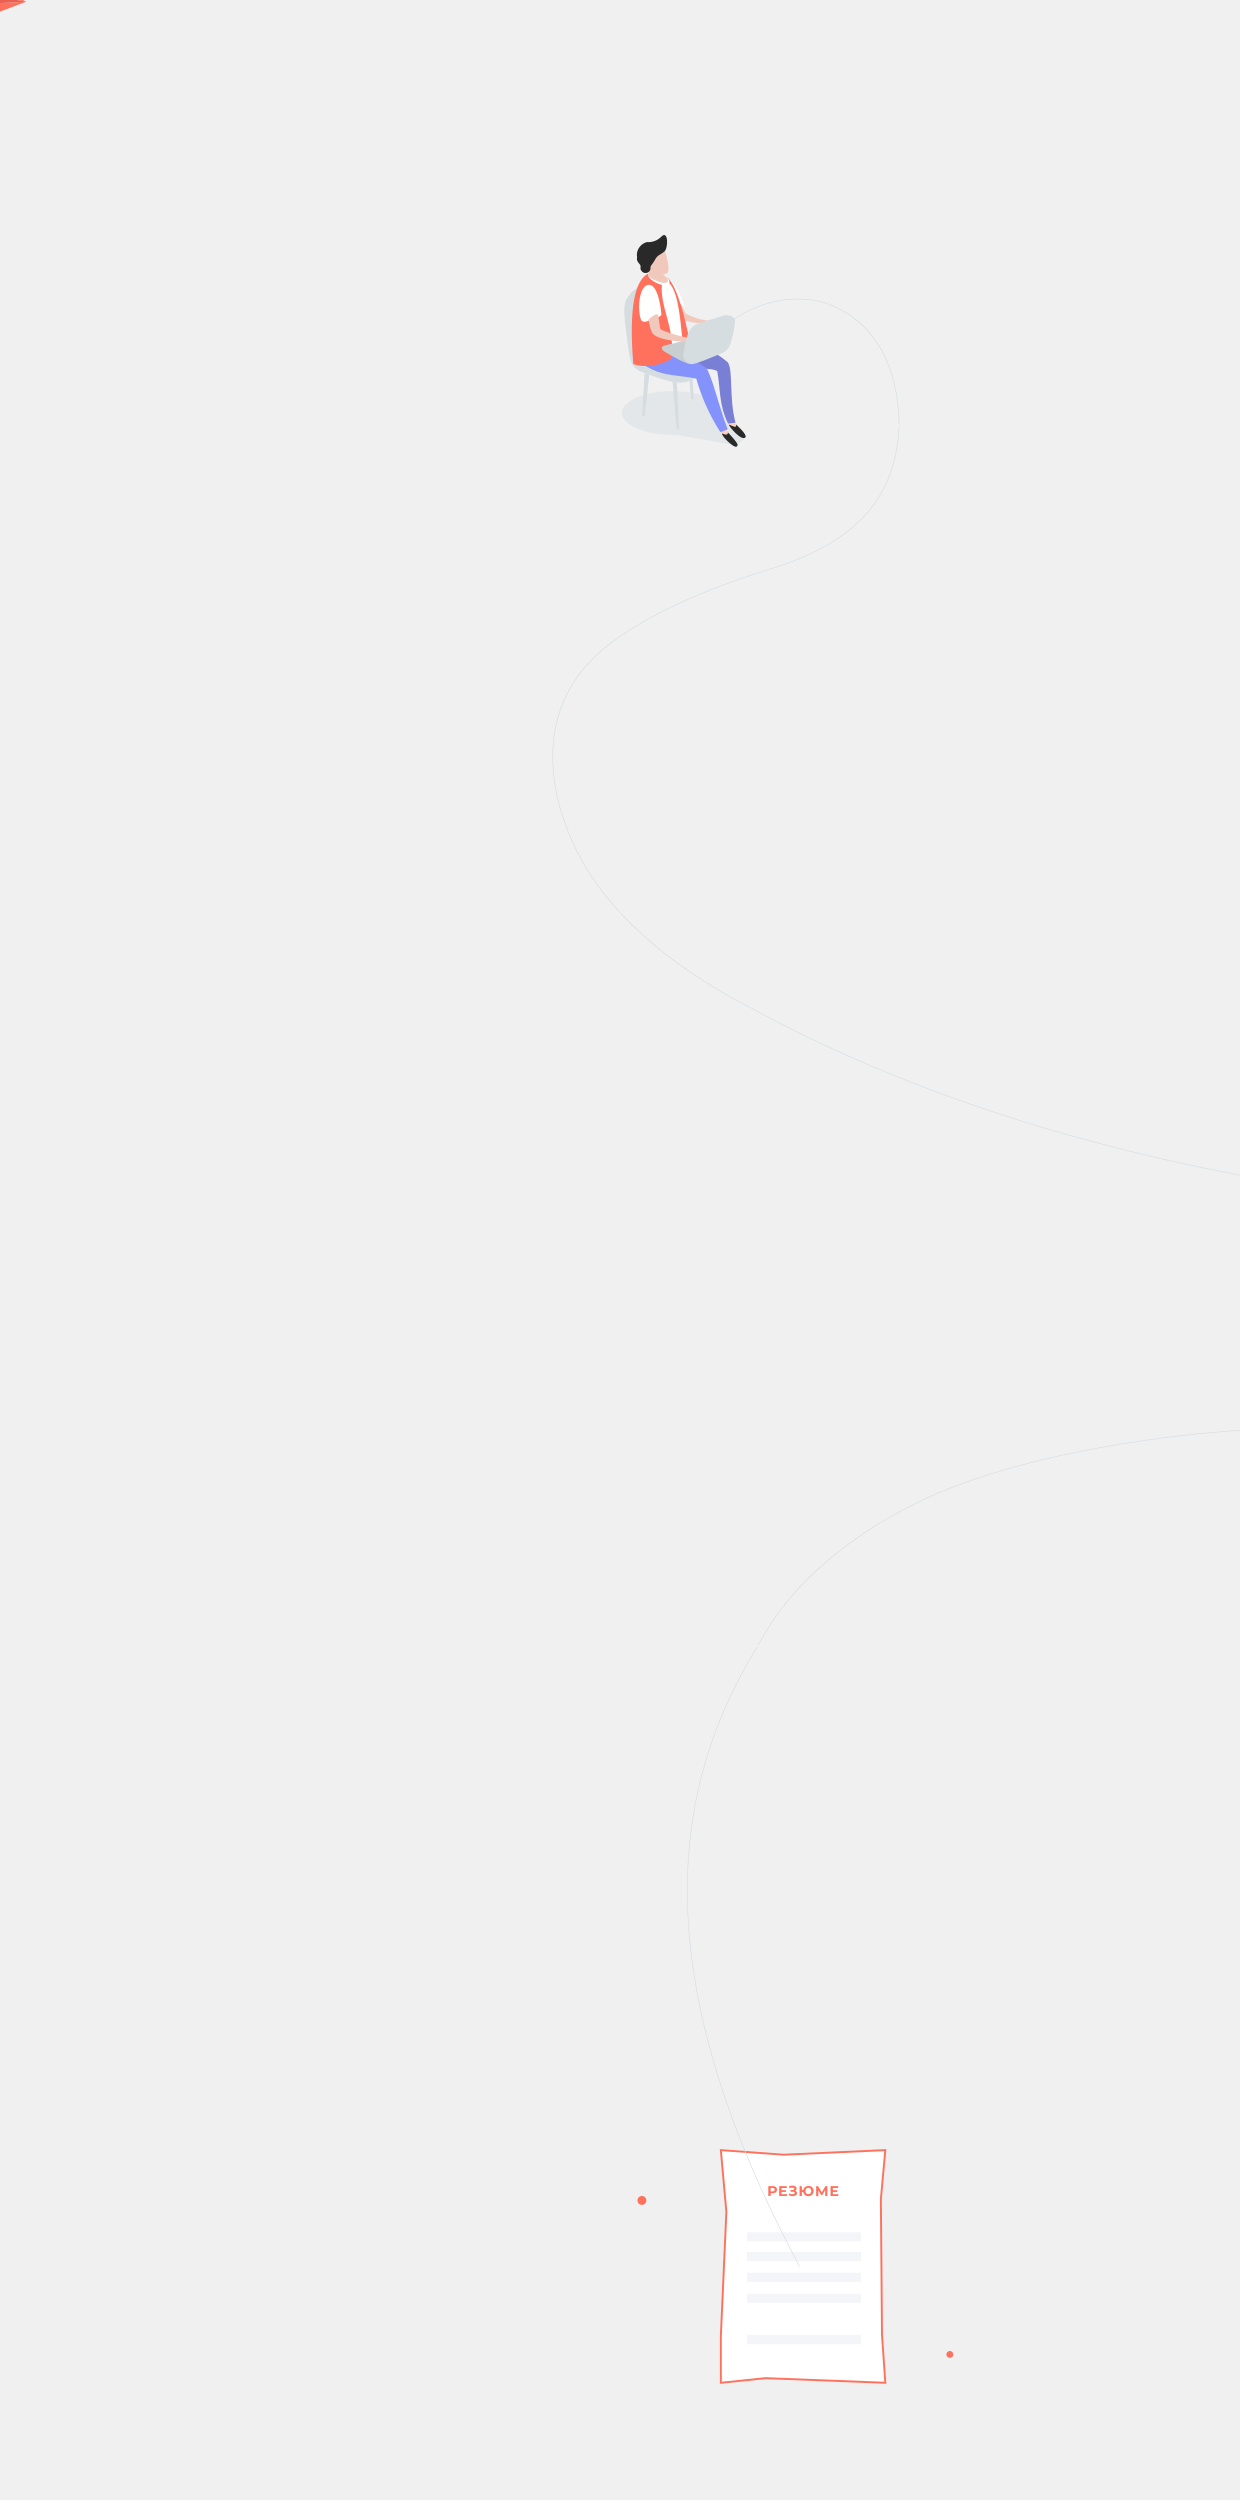
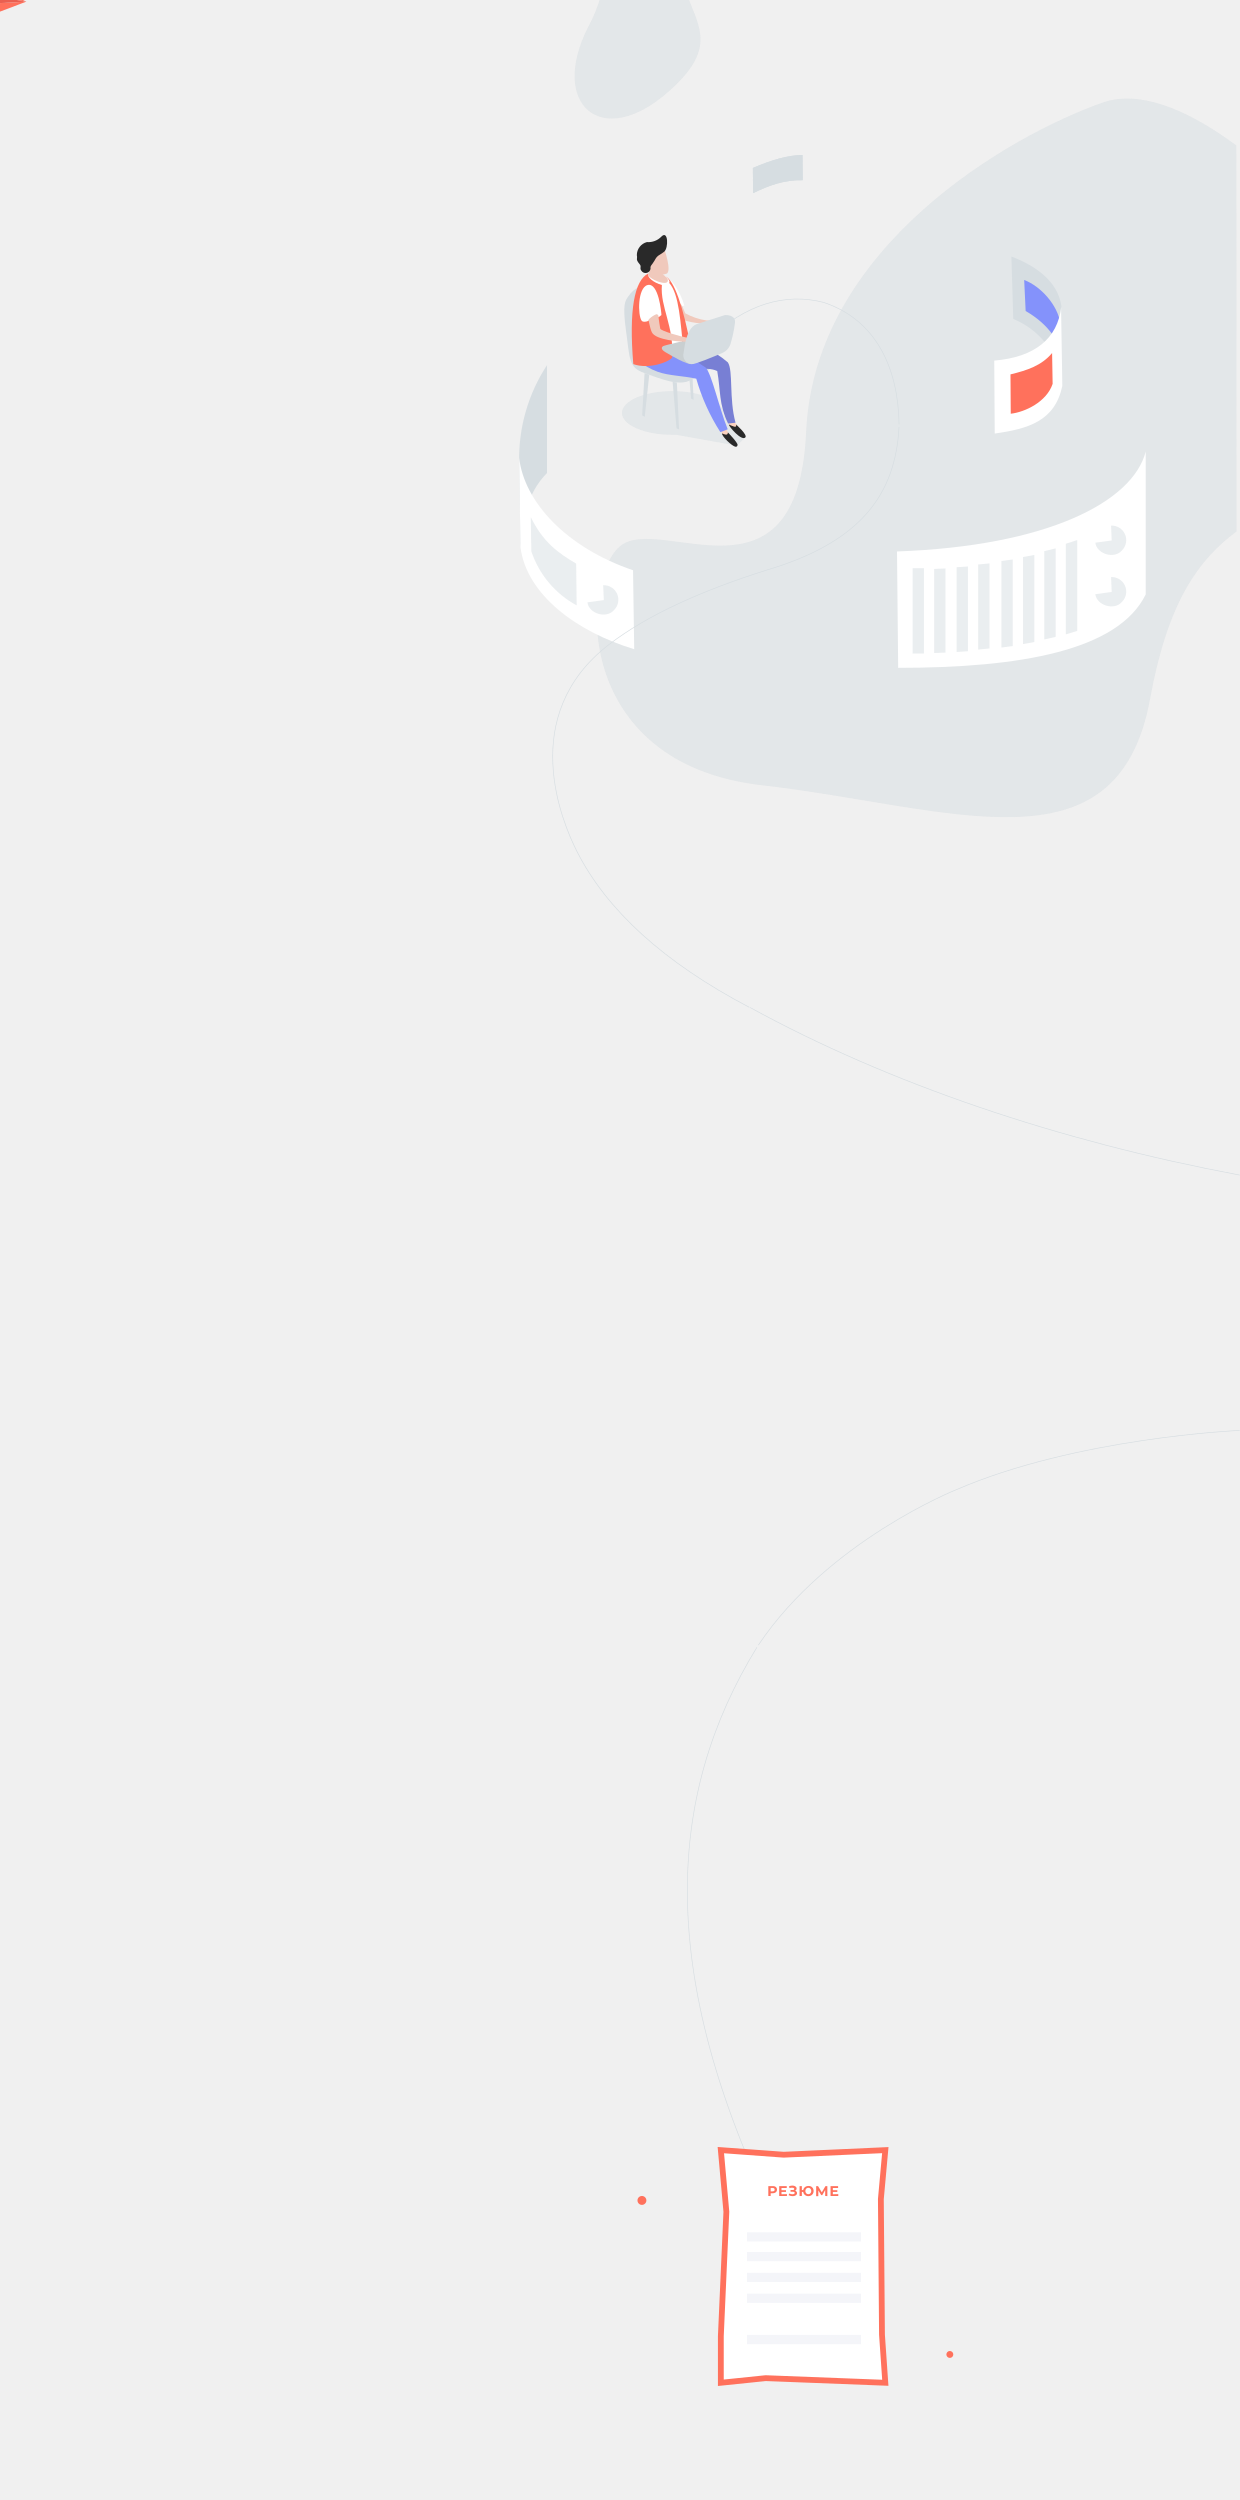
- <svg xmlns="http://www.w3.org/2000/svg" width="1920" height="3872" viewBox="0 0 1920 3872" fill="none">
+ <svg xmlns="http://www.w3.org/2000/svg" width="1920" height="3872" id="scene" viewBox="0 0 1920 3872" fill="none">
  <g clip-path="url(#clip0)">
-     <path d="M1074.23 619.189L1070.88 546.497L1064.34 545.522L1070.33 617.379L1074.23 619.189Z" fill="#D6DDE1" />
-     <path opacity="0.51" d="M1154.59 677.329L1128.89 657.485C1143.87 651.288 1119.91 649.199 1119.91 639.59C1119.91 620.86 1085.09 605.751 1041.57 605.751C998.04 605.751 963.29 620.86 963.29 639.59C963.29 658.321 998.11 673.43 1041.57 673.43H1047.41L1141.01 690.21L1154.59 677.329Z" fill="#D6DDE1" />
-     <path d="M1028.68 462.316C1027.78 439.756 991.842 430.844 972.97 459.252C968.791 465.588 963.568 469.696 969.627 512.657C975.686 555.618 973.179 569.196 998.11 577.83C1023.04 586.464 1052.29 599.345 1070.81 588.135C1078.68 583.4 1115.87 567.246 1112.18 552.624C1107.03 532.153 1041.98 520.665 1041.98 520.665L1028.68 462.316Z" fill="#D6DDE1" />
-     <path d="M1127.85 653.795L1129.17 657.485C1129.88 659.24 1130.97 660.812 1132.38 662.081L1144.07 672.873C1151.04 679.836 1157.38 678.443 1150.2 668.695L1135.86 651.915L1127.85 653.795Z" fill="#FBD2BF" />
-     <path d="M1047.69 521.779C1047.69 521.779 1029.31 514.816 1022 525.956C1014.68 537.097 1025.83 553.112 1050.48 567.734C1067.12 577.83 1092.61 565.854 1110.86 574.696C1116.22 604.428 1113.08 625.873 1127.64 655.953L1139.2 654.7C1128.89 617.588 1135.86 573.582 1127.22 561.188C1104.03 541.275 1078.75 531.457 1047.69 521.779Z" fill="#787FD4" />
-     <path d="M1121.23 657.764C1121.23 657.764 1127.01 669.531 1128.2 671.063C1129.38 672.594 1142.12 686.868 1141.36 690.071C1140.59 693.274 1122.49 678.234 1119.28 673.151C1116.48 668.195 1114.01 663.054 1111.9 657.764H1121.23Z" fill="#FBD2BF" />
-     <path d="M1031.4 529.786C1031.4 529.786 992.26 527.07 986.41 540.021C980.56 552.972 993.374 566.48 1018.58 575.81C1035.78 582.077 1059.81 582.216 1078.4 586.533C1086.72 615.81 1099.3 643.705 1115.73 669.322L1127.08 664.935C1113.15 630.121 1102.57 579.64 1092.89 569.196L1031.4 529.786Z" fill="#8492FB" />
-     <path d="M1051.73 665.075L1048.32 592.382L1041.77 591.407L1047.76 663.334L1051.73 665.075Z" fill="#D6DDE1" />
-     <path d="M998.597 645.509L1005.56 580.406L998.319 577.83L994.558 643.281L998.597 645.509Z" fill="#D6DDE1" />
-     <path d="M1118.1 671.271C1124.16 673.569 1126.94 674.474 1127.43 669.809C1127.43 669.809 1142.96 685.754 1142.33 689.236C1141.71 692.717 1139.13 691.881 1138.5 691.742C1133.56 690.558 1118.66 676.772 1118.1 671.271Z" fill="#292929" />
-     <path d="M1128.89 657.485C1134.95 660.061 1141.64 663.891 1139.97 657.485C1139.97 657.485 1158.42 673.569 1154.31 677.538C1148.39 683.456 1128.89 660.757 1128.89 657.485Z" fill="#292929" />
-     <path d="M1025.13 428.128C1034.67 426.457 1049.36 455.979 1061.34 485.224C1071.5 490.847 1082.59 494.597 1094.07 496.294C1100.68 496.472 1107.26 497.1 1113.78 498.174L1097.97 501.726C1097.97 501.726 1060.86 501.029 1052.01 491.142C1043.17 481.255 1035.99 435.439 1035.99 435.439L1025.13 428.128Z" fill="#F0C9BC" />
-     <path d="M1035.02 435.3C1023.18 441.079 1029.66 476.59 1035.92 482.787C1040.52 487.243 1045.74 473.804 1051.8 470.602C1052.35 470.318 1052.99 470.254 1053.58 470.422C1054.18 470.59 1054.69 470.978 1055.01 471.507L1056.75 474.292L1059.88 473.247C1056.52 461.562 1051.23 450.523 1044.21 440.592C1040.8 435.857 1038.92 433.629 1035.02 435.3Z" fill="white" />
-     <path d="M985.644 551.997C985.644 551.997 1005.77 572.12 1044.7 545.035C1061.62 533.337 1059.67 514.259 1057.65 494.623C1056.05 479.165 1051.89 464.081 1045.33 449.991C1045.33 449.991 1041.5 443.029 1037.46 435.091C1035.69 432.101 1033.2 429.599 1030.22 427.812C1027.24 426.025 1023.87 425.009 1020.39 424.855C1013.78 424.855 1011.13 419.564 1003.82 424.855C993.235 432.654 983.694 448.668 982.51 477.147C979.585 543.224 985.644 551.997 985.644 551.997Z" fill="white" />
-     <path d="M1003.54 424.09C1001.17 431.052 1038.71 446.928 1034.04 432.027C1030.97 428.084 1027.11 424.834 1022.69 422.488C1012.53 419.285 1010.51 417.823 1003.54 424.09Z" fill="#F0C9BC" />
-     <path d="M1028.26 383.635C1028.26 383.635 1041.56 421.165 1031.95 424.02C1019.63 427.71 1013.64 427.293 1007.93 424.856C1002.22 422.419 991.285 390.459 991.285 390.459L1028.26 383.635Z" fill="#F0C9BC" />
-     <path d="M1015.31 400.834C1016.82 398.227 1019.01 396.083 1021.65 394.637C1024.07 393.21 1026.39 391.628 1028.61 389.902C1035.58 384.54 1035.09 355.575 1024.36 366.437C1021.49 369.433 1017.99 371.751 1014.11 373.22C1010.23 374.69 1006.07 375.275 1001.94 374.932C997.462 376.104 993.5 378.73 990.677 382.397C987.854 386.065 986.328 390.566 986.34 395.194C987.803 401.599 983.625 400.764 990.867 409.467C994.349 413.645 989.265 415.316 994.558 420.747C995.604 421.745 996.91 422.428 998.325 422.721C999.741 423.014 1001.21 422.904 1002.57 422.404C1003.92 421.903 1005.11 421.033 1006 419.891C1006.88 418.748 1007.43 417.381 1007.58 415.943C1006.81 411.417 1009.39 411.069 1013.64 403.758L1015.31 400.834Z" fill="#292929" />
-     <path d="M1025.13 441.427C1022.27 476.242 1044.35 504.859 1040.94 554.156C1034.81 561.119 1004.73 572.329 980.839 563.974C973.875 479.793 982.58 434.464 1003.89 423.672C1001.66 428.964 1011.76 437.737 1025.13 441.427Z" fill="#FF715C" />
-     <path d="M1070.47 540.648C1058.42 474.362 1043.72 433.629 1030.63 428.058C1035.78 431.401 1038.15 436.553 1036.41 438.155C1052.01 455.492 1053.89 498.871 1058.84 546.149L1070.47 540.648Z" fill="#FF715C" />
-     <path d="M1072.55 524.982C1072.55 524.982 1029.94 534.451 1027.15 536.052C1024.36 537.654 1023.18 541.066 1030.49 545.383C1037.8 549.7 1064.2 565.505 1071.65 563.834C1079.1 562.163 1115.94 540.3 1115.94 540.3L1072.55 524.982Z" fill="#C9CFD1" />
-     <path d="M998.318 456.676C998.318 456.676 1003.82 502.143 1009.53 514.537C1015.24 526.931 1054.73 529.368 1061.2 529.229C1066.81 529.58 1072.33 530.801 1077.57 532.85C1089.06 534.242 1085.65 526.583 1061.69 522.475C1054.73 521.291 1023.67 512.657 1022.62 509.037C1021.58 505.416 1015.66 460.297 1015.66 460.297C1013.57 446.789 1000.06 443.725 998.318 456.676Z" fill="#F0C9BC" />
-     <path d="M1081.33 501.308L1122.69 488.009C1122.69 488.009 1139.69 486.686 1138.36 499.846C1137 510.982 1134.67 521.979 1131.4 532.71C1130.42 535.799 1128.79 538.64 1126.61 541.043C1124.44 543.445 1121.77 545.353 1118.8 546.636C1104.87 552.624 1076.11 564.531 1071.58 563.974C1069.48 563.884 1067.43 563.321 1065.58 562.326C1063.73 561.332 1062.13 559.931 1060.89 558.23C1059.66 556.529 1058.83 554.571 1058.46 552.503C1058.09 550.435 1058.2 548.31 1058.77 546.288C1060.65 532.78 1064.2 505.137 1081.33 501.308Z" fill="#D6DDE1" />
-     <path d="M1002.85 441.497C987.455 445.744 987.594 488.287 993.792 496.712C995.533 499.149 1001.66 498.592 1004.59 496.712V496.294C1004.58 495.805 1004.69 495.32 1004.89 494.875C1005.1 494.429 1005.4 494.035 1005.77 493.718C1008.86 490.785 1012.44 488.427 1016.36 486.755C1016.7 486.674 1017.06 486.667 1017.41 486.735C1017.75 486.802 1018.08 486.943 1018.37 487.146C1018.66 487.35 1018.9 487.613 1019.09 487.918C1019.27 488.223 1019.38 488.562 1019.42 488.914L1019.84 491.49L1024.43 487.939C1024.43 484.806 1020.12 436.762 1002.85 441.497Z" fill="white" />
-     <path d="M1371.17 3690.44L1185.86 3683.27L1116.43 3690.44V3618.31L1124.99 3425.57L1116.43 3330.11L1213.71 3337.22L1371.17 3330.11L1364.28 3406.01L1366.02 3616.01L1371.17 3690.44Z" fill="white" stroke="#FF715C" stroke-width="3" stroke-miterlimit="10" />
-     <path d="M1200.2 3386.37C1201.16 3386.79 1201.98 3387.46 1202.57 3388.32C1203.15 3389.21 1203.44 3390.26 1203.41 3391.32C1203.43 3392.35 1203.14 3393.37 1202.57 3394.24C1202 3395.12 1201.18 3395.8 1200.2 3396.19C1199.09 3396.7 1197.87 3396.93 1196.65 3396.89H1193.59V3401.14H1189.97V3385.89H1196.93C1198.04 3385.82 1199.16 3385.98 1200.2 3386.37V3386.37ZM1198.95 3393.34C1199.23 3393.1 1199.45 3392.8 1199.59 3392.46C1199.74 3392.12 1199.8 3391.75 1199.79 3391.39C1199.81 3391.01 1199.74 3390.63 1199.6 3390.28C1199.46 3389.93 1199.23 3389.62 1198.95 3389.37C1198.23 3388.84 1197.34 3388.59 1196.44 3388.67H1193.59V3394.03H1196.44C1197.34 3394.09 1198.24 3393.82 1198.95 3393.27V3393.34Z" fill="#FF715C" />
-     <path d="M1218.8 3398.28V3401.13H1206.82V3385.89H1218.52V3388.74H1210.37V3392.15H1217.34V3394.87H1210.37V3398.49L1218.8 3398.28Z" fill="#FF715C" />
-     <path d="M1233.7 3394.52C1234.21 3395.17 1234.48 3395.99 1234.47 3396.82C1234.46 3397.72 1234.11 3398.59 1233.49 3399.25C1232.79 3399.98 1231.93 3400.52 1230.98 3400.86C1229.89 3401.23 1228.73 3401.41 1227.57 3401.41C1226.49 3401.41 1225.41 3401.27 1224.37 3400.99C1223.33 3400.7 1222.33 3400.31 1221.37 3399.81L1222.49 3397.23C1223.19 3397.64 1223.94 3397.94 1224.72 3398.14C1225.51 3398.35 1226.33 3398.47 1227.15 3398.49C1228.07 3398.51 1228.97 3398.32 1229.8 3397.93C1230.1 3397.78 1230.36 3397.55 1230.54 3397.27C1230.73 3396.99 1230.83 3396.67 1230.85 3396.33C1230.86 3396.06 1230.8 3395.79 1230.66 3395.55C1230.52 3395.32 1230.32 3395.13 1230.08 3395.01C1229.48 3394.7 1228.8 3394.55 1228.13 3394.59H1224.37V3391.87H1227.85C1228.46 3391.91 1229.07 3391.77 1229.59 3391.46C1229.78 3391.3 1229.92 3391.11 1230.02 3390.9C1230.12 3390.68 1230.16 3390.44 1230.15 3390.2C1230.15 3389.92 1230.08 3389.63 1229.93 3389.39C1229.78 3389.14 1229.57 3388.94 1229.31 3388.81C1228.63 3388.45 1227.86 3388.28 1227.08 3388.32C1226.39 3388.22 1225.69 3388.22 1225 3388.32C1224.27 3388.47 1223.56 3388.73 1222.91 3389.09L1221.86 3386.3C1223.5 3385.46 1225.31 3385.03 1227.15 3385.05C1228.29 3385.05 1229.42 3385.24 1230.5 3385.61C1231.4 3385.92 1232.21 3386.44 1232.86 3387.14C1233.47 3387.78 1233.79 3388.63 1233.77 3389.51C1233.81 3390.2 1233.61 3390.89 1233.21 3391.46C1232.81 3392.06 1232.22 3392.52 1231.54 3392.78C1232.4 3393.16 1233.15 3393.76 1233.7 3394.52V3394.52Z" fill="#FF715C" />
-     <path d="M1256.19 3386.44C1257.41 3387.11 1258.42 3388.1 1259.12 3389.3C1259.8 3390.56 1260.16 3391.97 1260.16 3393.41C1260.16 3394.84 1259.8 3396.25 1259.12 3397.51C1258.42 3398.71 1257.41 3399.7 1256.19 3400.37C1254.92 3401.07 1253.48 3401.43 1252.02 3401.41C1250.69 3401.43 1249.38 3401.14 1248.19 3400.58C1247.08 3400.05 1246.13 3399.26 1245.4 3398.28C1244.65 3397.28 1244.15 3396.11 1243.94 3394.87H1241.92V3401.13H1238.37V3385.89H1241.92V3391.94H1244.01C1244.22 3390.75 1244.72 3389.62 1245.47 3388.67C1246.19 3387.7 1247.15 3386.93 1248.26 3386.44C1249.43 3385.87 1250.71 3385.59 1252.02 3385.61C1253.46 3385.52 1254.9 3385.81 1256.19 3386.44ZM1254.24 3397.72C1254.95 3397.32 1255.5 3396.71 1255.85 3395.98C1256.26 3395.18 1256.47 3394.3 1256.47 3393.41C1256.47 3392.51 1256.26 3391.63 1255.85 3390.83C1255.5 3390.1 1254.95 3389.49 1254.24 3389.09C1253.55 3388.67 1252.76 3388.45 1251.95 3388.46C1251.11 3388.45 1250.29 3388.66 1249.58 3389.09C1248.89 3389.51 1248.34 3390.11 1247.98 3390.83C1247.57 3391.63 1247.35 3392.51 1247.35 3393.41C1247.35 3394.3 1247.57 3395.18 1247.98 3395.98C1248.34 3396.7 1248.89 3397.3 1249.58 3397.72C1250.29 3398.15 1251.11 3398.37 1251.95 3398.35C1252.76 3398.36 1253.55 3398.14 1254.24 3397.72V3397.72Z" fill="#FF715C" />
-     <path d="M1278.06 3401.13V3391.87L1273.53 3399.81H1271.93L1267.41 3392.43V3401.48H1264.06V3385.89H1266.99L1272.77 3395.49L1278.48 3385.89H1281.4V3401.34L1278.06 3401.13Z" fill="#FF715C" />
-     <path d="M1298.33 3398.28V3401.13H1286.35V3385.89H1298.05V3388.74H1289.9V3392.15H1296.86V3394.87H1289.9V3398.49L1298.33 3398.28Z" fill="#FF715C" />
-     <path d="M1333.56 3457.32H1156.89V3471.6H1333.56V3457.32Z" fill="#F4F5F9" />
-     <path d="M1333.56 3487.89H1156.89V3502.17H1333.56V3487.89Z" fill="#F4F5F9" />
-     <path d="M1333.56 3520.13H1156.89V3534.4H1333.56V3520.13Z" fill="#F4F5F9" />
-     <path d="M1333.56 3552.44H1156.89V3566.71H1333.56V3552.44Z" fill="#F4F5F9" />
-     <path d="M1333.56 3616.36H1156.89V3630.63H1333.56V3616.36Z" fill="#F4F5F9" />
-     <path d="M994.21 3414.92C998.017 3414.92 1001.1 3411.83 1001.1 3408.03C1001.1 3404.22 998.017 3401.13 994.21 3401.13C990.402 3401.13 987.315 3404.22 987.315 3408.03C987.315 3411.83 990.402 3414.92 994.21 3414.92Z" fill="#FF715C" />
-     <path d="M1471.1 3651.94C1474.06 3651.94 1476.46 3649.54 1476.46 3646.58C1476.46 3643.61 1474.06 3641.21 1471.1 3641.21C1468.14 3641.21 1465.74 3643.61 1465.74 3646.58C1465.74 3649.54 1468.14 3651.94 1471.1 3651.94Z" fill="#FF715C" />
+     <g id="top-puddles">
+       <path opacity="0.51" d="M929.858 -4C925.236 11.753 918.964 26.973 911.146 41.408C849.741 161.34 931.175 233.992 1035.27 142.067C1109.01 77.249 1083.72 44.042 1065.7 -4H929.858Z" fill="#D6DDE1" />
+       <path opacity="0.51" d="M1914.89 225.257C1909.62 221.375 1904.29 217.562 1898.88 213.819C1834.64 169.312 1764.29 139.017 1707.67 158.913C1564.62 209.243 1261.48 381.862 1248.59 668.45C1235.7 955.039 1020.92 793.235 959.728 846.476C898.532 899.718 886.542 1182.49 1179.49 1216.12C1472.45 1249.74 1730.68 1358.65 1781.27 1082.32C1808.99 929.805 1857.51 866.165 1915.17 823.114L1914.89 225.257Z" fill="#D6DDE1" />
+     </g>
+     <g id="sheets">
+       <path d="M1243.26 279.122C1215.12 278.291 1190.31 287.372 1166.4 299.227L1166.05 260.127C1193.77 248.134 1219.97 240.231 1242.91 240.023L1243.26 279.122Z" fill="#D6DDE1" />
+       <path d="M806.287 848.14C809.614 806.06 815.228 764.95 847.247 732.576V565.434C817.999 610.067 802.946 662.513 804.07 715.869L806.287 848.14Z" fill="#D6DDE1" />
+       <path d="M982.253 1005.51C893.126 978.471 815.366 921.07 806.079 847.239L804.069 709.144C811.832 776.943 876.424 847.793 980.451 883.218L982.253 1005.51Z" fill="white" />
+       <path opacity="0.51" d="M893.126 937.638C859.977 919.612 834.89 889.687 822.92 853.894L822.089 800.93C840.87 839.405 864.226 856.39 892.364 872.958L893.126 937.638Z" fill="#D6DDE1" />
+       <path d="M1243.26 279.122C1215.12 278.291 1190.31 287.372 1166.4 299.227L1166.05 260.127C1193.77 248.134 1219.97 240.231 1242.91 240.023L1243.26 279.122Z" fill="#D6DDE1" />
+       <path d="M1389.28 854.102L1391.08 1034.35C1579.8 1034.35 1731.72 1007.86 1774.48 920.654V699.438C1754.45 777.151 1622.84 845.783 1389.28 854.102Z" fill="white" />
+       <path d="M1569.34 493.96L1566.43 397.321C1601.08 410.424 1638.23 433.994 1643.91 474.133V585.885C1641.41 561.413 1619.86 514.549 1569.34 493.96Z" fill="#D6DDE1" />
+       <path d="M1588.53 481.689L1586.25 433.647C1611.61 443.145 1638.36 472.331 1642.45 501.516V548.449C1640.86 530.702 1625.68 503.111 1588.53 481.689Z" fill="#8492FB" />
+       <path d="M1539.88 558.501L1540.64 671.5C1592.28 664.152 1633.79 652.367 1645.29 597.808L1643.56 475.519C1638.16 524.185 1602.74 553.302 1539.88 558.501Z" fill="white" />
+       <path d="M1565.04 579.853L1565.46 640.79C1587.63 638.225 1620.9 622.557 1630.32 594.55L1629.49 546.785C1613.21 566.266 1590.96 573.545 1565.04 579.853Z" fill="#FF715C" />
+       <path opacity="0.51" d="M1668.37 977.153V836.355C1662.69 838.365 1656.8 840.306 1650.77 842.109V982.491C1656.52 980.828 1662.69 979.025 1668.37 977.153Z" fill="#D6DDE1" />
+       <path opacity="0.51" d="M1634.97 986.374V849.319C1629.22 850.844 1623.39 852.23 1617.36 853.617V990.395C1623.39 989.077 1629.22 987.76 1634.97 986.374Z" fill="#D6DDE1" />
+       <path opacity="0.51" d="M1601.98 994.277V859.509L1584.44 862.698V997.535C1590.4 996.564 1596.23 995.525 1601.98 994.277Z" fill="#D6DDE1" />
+       <path opacity="0.51" d="M1568.57 1000.59V866.511C1562.82 867.343 1557 868.175 1551.04 868.868V1002.94L1568.57 1000.59Z" fill="#D6DDE1" />
+       <path opacity="0.51" d="M1532.53 1004.33V872.612L1515 874.276V1005.99L1532.53 1004.33Z" fill="#D6DDE1" />
+       <path opacity="0.51" d="M1499.13 1008.63V877.395L1481.6 878.504V1009.81L1499.13 1008.63Z" fill="#D6DDE1" />
+       <path opacity="0.51" d="M1464.41 1010.71V880.446L1446.87 881.139V1011.4L1464.41 1010.71Z" fill="#D6DDE1" />
+       <path opacity="0.51" d="M1431 1012.16V880.029H1413.47V1012.23L1431 1012.16Z" fill="#D6DDE1" />
+       <path opacity="0.51" d="M1720.84 814.032L1721.81 837.118L1696.44 840.514C1698.52 857.915 1725.62 866.442 1737.61 852.577C1740.85 849.381 1743.04 845.28 1743.9 840.813C1744.76 836.346 1744.25 831.723 1742.44 827.551C1740.62 823.38 1737.59 819.856 1733.73 817.443C1729.88 815.03 1725.38 813.841 1720.84 814.032V814.032Z" fill="#D6DDE1" />
+       <path opacity="0.51" d="M1720.84 893.756L1721.81 916.841L1696.44 920.238C1698.52 937.639 1725.62 946.165 1737.61 932.3C1740.85 929.104 1743.04 925.003 1743.9 920.536C1744.76 916.069 1744.25 911.446 1742.44 907.275C1740.62 903.103 1737.59 899.579 1733.73 897.166C1729.88 894.753 1725.38 893.564 1720.84 893.756V893.756Z" fill="#D6DDE1" />
+       <path opacity="0.51" d="M934.224 906.373L935.195 929.458L909.829 932.924C911.908 950.255 939.006 958.852 950.996 944.918C954.233 941.722 956.426 937.62 957.288 933.153C958.15 928.686 957.64 924.063 955.825 919.892C954.01 915.721 950.975 912.197 947.119 909.784C943.264 907.371 938.768 906.182 934.224 906.373V906.373Z" fill="#D6DDE1" />
+     </g>
+     <g id="man">
+       <path d="M1074.23 619.189L1070.88 546.497L1064.34 545.522L1070.33 617.379L1074.23 619.189Z" fill="#D6DDE1" />
+       <path opacity="0.51" d="M1154.59 677.329L1128.89 657.485C1143.87 651.288 1119.91 649.199 1119.91 639.59C1119.91 620.86 1085.09 605.751 1041.57 605.751C998.04 605.751 963.29 620.86 963.29 639.59C963.29 658.321 998.11 673.43 1041.57 673.43H1047.41L1141.01 690.21L1154.59 677.329Z" fill="#D6DDE1" />
+       <path d="M1028.68 462.316C1027.78 439.756 991.842 430.844 972.97 459.252C968.791 465.588 963.568 469.696 969.627 512.657C975.686 555.618 973.179 569.196 998.11 577.83C1023.04 586.464 1052.29 599.345 1070.81 588.135C1078.68 583.4 1115.87 567.246 1112.18 552.624C1107.03 532.153 1041.98 520.665 1041.98 520.665L1028.68 462.316Z" fill="#D6DDE1" />
+       <path d="M1127.85 653.795L1129.17 657.485C1129.88 659.24 1130.97 660.812 1132.38 662.081L1144.07 672.873C1151.04 679.836 1157.38 678.443 1150.2 668.695L1135.86 651.915L1127.85 653.795Z" fill="#FBD2BF" />
+       <path d="M1047.69 521.779C1047.69 521.779 1029.31 514.816 1022 525.956C1014.68 537.097 1025.83 553.112 1050.48 567.734C1067.12 577.83 1092.61 565.854 1110.86 574.696C1116.22 604.428 1113.08 625.873 1127.64 655.953L1139.2 654.7C1128.89 617.588 1135.86 573.582 1127.22 561.188C1104.03 541.275 1078.75 531.457 1047.69 521.779Z" fill="#787FD4" />
+       <path d="M1121.23 657.764C1121.23 657.764 1127.01 669.531 1128.2 671.063C1129.38 672.594 1142.12 686.868 1141.36 690.071C1140.59 693.274 1122.49 678.234 1119.28 673.151C1116.48 668.195 1114.01 663.054 1111.9 657.764H1121.23Z" fill="#FBD2BF" />
+       <path d="M1031.4 529.786C1031.4 529.786 992.26 527.07 986.41 540.021C980.56 552.972 993.374 566.48 1018.58 575.81C1035.78 582.077 1059.81 582.216 1078.4 586.533C1086.72 615.81 1099.3 643.705 1115.73 669.322L1127.08 664.935C1113.15 630.121 1102.57 579.64 1092.89 569.196L1031.4 529.786Z" fill="#8492FB" />
+       <path d="M1051.73 665.075L1048.32 592.382L1041.77 591.407L1047.76 663.334L1051.73 665.075Z" fill="#D6DDE1" />
+       <path d="M998.597 645.509L1005.56 580.406L998.319 577.83L994.558 643.281L998.597 645.509Z" fill="#D6DDE1" />
+       <path d="M1118.1 671.271C1124.16 673.569 1126.94 674.474 1127.43 669.809C1127.43 669.809 1142.96 685.754 1142.33 689.236C1141.71 692.717 1139.13 691.881 1138.5 691.742C1133.56 690.558 1118.66 676.772 1118.1 671.271Z" fill="#292929" />
+       <path d="M1128.89 657.485C1134.95 660.061 1141.64 663.891 1139.97 657.485C1139.97 657.485 1158.42 673.569 1154.31 677.538C1148.39 683.456 1128.89 660.757 1128.89 657.485Z" fill="#292929" />
+       <path d="M1025.13 428.128C1034.67 426.457 1049.36 455.979 1061.34 485.224C1071.5 490.847 1082.59 494.597 1094.07 496.294C1100.68 496.472 1107.26 497.1 1113.78 498.174L1097.97 501.726C1097.97 501.726 1060.86 501.029 1052.01 491.142C1043.17 481.255 1035.99 435.439 1035.99 435.439L1025.13 428.128Z" fill="#F0C9BC" />
+       <path d="M1035.02 435.3C1023.18 441.079 1029.66 476.59 1035.92 482.787C1040.52 487.243 1045.74 473.804 1051.8 470.602C1052.35 470.318 1052.99 470.254 1053.58 470.422C1054.18 470.59 1054.69 470.978 1055.01 471.507L1056.75 474.292L1059.88 473.247C1056.52 461.562 1051.23 450.523 1044.21 440.592C1040.8 435.857 1038.92 433.629 1035.02 435.3Z" fill="white" />
+       <path d="M985.644 551.997C985.644 551.997 1005.77 572.12 1044.7 545.035C1061.62 533.337 1059.67 514.259 1057.65 494.623C1056.05 479.165 1051.89 464.081 1045.33 449.991C1045.33 449.991 1041.5 443.029 1037.46 435.091C1035.69 432.101 1033.2 429.599 1030.22 427.812C1027.24 426.025 1023.87 425.009 1020.39 424.855C1013.78 424.855 1011.13 419.564 1003.82 424.855C993.235 432.654 983.694 448.668 982.51 477.147C979.585 543.224 985.644 551.997 985.644 551.997Z" fill="white" />
+       <path d="M1003.54 424.09C1001.17 431.052 1038.71 446.928 1034.04 432.027C1030.97 428.084 1027.11 424.834 1022.69 422.488C1012.53 419.285 1010.51 417.823 1003.54 424.09Z" fill="#F0C9BC" />
+       <path d="M1028.26 383.635C1028.26 383.635 1041.56 421.165 1031.95 424.02C1019.63 427.71 1013.64 427.293 1007.93 424.856C1002.22 422.419 991.285 390.459 991.285 390.459L1028.26 383.635Z" fill="#F0C9BC" />
+       <path d="M1015.31 400.834C1016.82 398.227 1019.01 396.083 1021.65 394.637C1024.07 393.21 1026.39 391.628 1028.61 389.902C1035.58 384.54 1035.09 355.575 1024.36 366.437C1021.49 369.433 1017.99 371.751 1014.11 373.22C1010.23 374.69 1006.07 375.275 1001.94 374.932C997.462 376.104 993.5 378.73 990.677 382.397C987.854 386.065 986.328 390.566 986.34 395.194C987.803 401.599 983.625 400.764 990.867 409.467C994.349 413.645 989.265 415.316 994.558 420.747C995.604 421.745 996.91 422.428 998.325 422.721C999.741 423.014 1001.21 422.904 1002.57 422.404C1003.92 421.903 1005.11 421.033 1006 419.891C1006.88 418.748 1007.43 417.381 1007.58 415.943C1006.81 411.417 1009.39 411.069 1013.64 403.758L1015.31 400.834Z" fill="#292929" />
+       <path d="M1025.13 441.427C1022.27 476.242 1044.35 504.859 1040.94 554.156C1034.81 561.119 1004.73 572.329 980.839 563.974C973.875 479.793 982.58 434.464 1003.89 423.672C1001.66 428.964 1011.76 437.737 1025.13 441.427Z" fill="#FF715C" />
+       <path d="M1070.47 540.648C1058.42 474.362 1043.72 433.629 1030.63 428.058C1035.78 431.401 1038.15 436.553 1036.41 438.155C1052.01 455.492 1053.89 498.871 1058.84 546.149L1070.47 540.648Z" fill="#FF715C" />
+       <path d="M1072.55 524.982C1072.55 524.982 1029.94 534.451 1027.15 536.052C1024.36 537.654 1023.18 541.066 1030.49 545.383C1037.8 549.7 1064.2 565.505 1071.65 563.834C1079.1 562.163 1115.94 540.3 1115.94 540.3L1072.55 524.982Z" fill="#C9CFD1" />
+       <path d="M998.318 456.676C998.318 456.676 1003.82 502.143 1009.53 514.537C1015.24 526.931 1054.73 529.368 1061.2 529.229C1066.81 529.58 1072.33 530.801 1077.57 532.85C1089.06 534.242 1085.65 526.583 1061.69 522.475C1054.73 521.291 1023.67 512.657 1022.62 509.037C1021.58 505.416 1015.66 460.297 1015.66 460.297C1013.57 446.789 1000.06 443.725 998.318 456.676Z" fill="#F0C9BC" />
+       <path d="M1081.33 501.308L1122.69 488.009C1122.69 488.009 1139.69 486.686 1138.36 499.846C1137 510.982 1134.67 521.979 1131.4 532.71C1130.42 535.799 1128.79 538.64 1126.61 541.043C1124.44 543.445 1121.77 545.353 1118.8 546.636C1104.87 552.624 1076.11 564.531 1071.58 563.974C1069.48 563.884 1067.43 563.321 1065.58 562.326C1063.73 561.332 1062.13 559.931 1060.89 558.23C1059.66 556.529 1058.83 554.571 1058.46 552.503C1058.09 550.435 1058.2 548.31 1058.77 546.288C1060.65 532.78 1064.2 505.137 1081.33 501.308Z" fill="#D6DDE1" />
+       <path d="M1002.85 441.497C987.455 445.744 987.594 488.287 993.792 496.712C995.533 499.149 1001.66 498.592 1004.59 496.712V496.294C1004.58 495.805 1004.69 495.32 1004.89 494.875C1005.1 494.429 1005.4 494.035 1005.77 493.718C1008.86 490.785 1012.44 488.427 1016.36 486.755C1016.7 486.674 1017.06 486.667 1017.41 486.735C1017.75 486.802 1018.08 486.943 1018.37 487.146C1018.66 487.35 1018.9 487.613 1019.09 487.918C1019.27 488.223 1019.38 488.562 1019.42 488.914L1019.84 491.49L1024.43 487.939C1024.43 484.806 1020.12 436.762 1002.85 441.497Z" fill="white" />
+     </g>
    <g id="ways">
      <path id="firstWay" d="M1097.76 525.26C1155.01 471.089 1216.15 452.986 1275.9 468.443C1356.13 495.25 1391.23 568.917 1392.48 657.346" stroke="#D6DDE1" stroke-width="1" stroke-miterlimit="10" />
      <path id="secondWay" d="M1392.41 661.384C1387.05 764.852 1334.05 839.285 1188.09 882.734C1087.11 914.554 1003.54 952.084 943.999 997.621C799.706 1108.12 871.226 1274.19 893.162 1317.91C939.542 1409.68 1028.05 1490.59 1160.65 1560.22" stroke="#D6DDE1" stroke-width="1" stroke-miterlimit="10" />
-       <path id="thridWay" d="M1161.83 1560.5C1376.6 1678.24 1639.7 1767.44 1918.82 1819.73C2209.36 1875.95 2411 1872.5 2411 2044.5C2411 2216.5 2183.78 2177.34 1918.82 2215.5C1918.82 2215.5 1669.5 2228.5 1476.5 2303C1476.5 2303 1262.5 2377.5 1174.5 2548" stroke="#D6DDE1" stroke-width="1" stroke-miterlimit="10" />
+       <path id="thridWay" d="M1161.83 1560.5C1376.6 1678.24 1639.7 1767.44 1918.82 1819.73C2209.36 1875.95 2411 1872.5 2411 2044.5C2411 2216.5 2183.78 2177.34 1918.82 2215.5C1918.82 2215.5 1667 2226.5 1480.5 2307.5C1480.5 2307.5 1282.5 2386.5 1174.5 2548" stroke="#D6DDE1" stroke-width="1" stroke-miterlimit="10" />
      <path id="fourthWay" d="M1172.35 2551.25C1033.07 2778.51 1003.12 3069.91 1238.37 3510.24" stroke="#D6DDE1" stroke-width="1" stroke-miterlimit="10" />
    </g>
    <g id="planes">
      <g id="smallPlane">
        <path d="M-40 33.203L40.7 2.561L-37.842 6.879L-40 33.203Z" fill="#FF715C" />
        <path d="M-36.379 -10.88L40.7 2.561L-34.499 -34L-36.379 -10.88Z" fill="#FF715C" />
        <path d="M40.7 2.561L-36.379 -10.88L-30.879 -3.01L-37.842 6.878L40.7 2.561Z" fill="#EA5F50" />
      </g>
      <g style="visibility: hidden" id="midPlane">
        <path d="M252.928 -0.054L-54.859 92.904L-131.429 8.471L252.928 -0.054Z" fill="#EA5F50" />
        <path d="M-207.264 99.691L-131.429 8.472L-78.962 7.284L-89.963 -41.438L-42.002 -99.038L252.928 -0.054L-207.264 99.691Z" fill="#FF715C" />
        <path d="M-78.962 7.284L252.928 -0.054L-89.963 -41.438L-78.962 7.284Z" fill="#EA5F50" />
      </g>
      <g style="visibility: hidden" id="botPlane">
        <path d="M-151.6 22.27L203.011 -66.825L-213.696 -56.468L-151.6 22.27Z" fill="#FF715C" />
        <path d="M-47.203 154.632L203.011 -66.825L-108.758 76.534L-47.203 154.632Z" fill="#FF715C" />
        <path d="M-83.551 30.645L-108.758 76.534L203.011 -66.825L-151.6 22.27L-83.551 30.645Z" fill="#EA5F50" />
      </g>
    </g>
+     <g id="resume">
+       <path id="resume-leftDot" d="M994.21 3414.92C998.017 3414.92 1001.1 3411.83 1001.1 3408.03C1001.1 3404.22 998.017 3401.13 994.21 3401.13C990.402 3401.13 987.315 3404.22 987.315 3408.03C987.315 3411.83 990.402 3414.92 994.21 3414.92Z" fill="#FF715C" />
+       <path id="resume-rightDot" d="M1471.1 3651.94C1474.06 3651.94 1476.46 3649.54 1476.46 3646.58C1476.46 3643.61 1474.06 3641.21 1471.1 3641.21C1468.14 3641.21 1465.74 3643.61 1465.74 3646.58C1465.74 3649.54 1468.14 3651.94 1471.1 3651.94Z" fill="#FF715C" />
+       <path id="resume-paper" d="M1371.17 3690.44L1185.86 3683.27L1116.43 3690.44V3618.31L1124.99 3425.57L1116.43 3330.11L1213.71 3337.22L1371.17 3330.11L1364.28 3406.01L1366.02 3616.01L1371.17 3690.44Z" fill="white" stroke="#FF715C" stroke-width="9" stroke-miterlimit="10" />
+       <g id="resume-title">
+         <path d="M1200.2 3386.37C1201.16 3386.79 1201.98 3387.46 1202.57 3388.32C1203.15 3389.21 1203.44 3390.26 1203.41 3391.32C1203.43 3392.35 1203.14 3393.37 1202.57 3394.24C1202 3395.12 1201.18 3395.8 1200.2 3396.19C1199.09 3396.7 1197.87 3396.93 1196.65 3396.89H1193.59V3401.14H1189.97V3385.89H1196.93C1198.04 3385.82 1199.16 3385.98 1200.2 3386.37V3386.37ZM1198.95 3393.34C1199.23 3393.1 1199.45 3392.8 1199.59 3392.46C1199.74 3392.12 1199.8 3391.75 1199.79 3391.39C1199.81 3391.01 1199.74 3390.63 1199.6 3390.28C1199.46 3389.93 1199.23 3389.62 1198.95 3389.37C1198.23 3388.84 1197.34 3388.59 1196.44 3388.67H1193.59V3394.03H1196.44C1197.34 3394.09 1198.24 3393.82 1198.95 3393.27V3393.34Z" fill="#FF715C" />
+         <path d="M1218.8 3398.28V3401.13H1206.82V3385.89H1218.52V3388.74H1210.37V3392.15H1217.34V3394.87H1210.37V3398.49L1218.8 3398.28Z" fill="#FF715C" />
+         <path d="M1233.7 3394.52C1234.21 3395.17 1234.48 3395.99 1234.47 3396.82C1234.46 3397.72 1234.11 3398.59 1233.49 3399.25C1232.79 3399.98 1231.93 3400.52 1230.98 3400.86C1229.89 3401.23 1228.73 3401.41 1227.57 3401.41C1226.49 3401.41 1225.41 3401.27 1224.37 3400.99C1223.33 3400.7 1222.33 3400.31 1221.37 3399.81L1222.49 3397.23C1223.19 3397.64 1223.94 3397.94 1224.72 3398.14C1225.51 3398.35 1226.33 3398.47 1227.15 3398.49C1228.07 3398.51 1228.97 3398.32 1229.8 3397.93C1230.1 3397.78 1230.36 3397.55 1230.54 3397.27C1230.73 3396.99 1230.83 3396.67 1230.85 3396.33C1230.86 3396.06 1230.8 3395.79 1230.66 3395.55C1230.52 3395.32 1230.32 3395.13 1230.08 3395.01C1229.48 3394.7 1228.8 3394.55 1228.13 3394.59H1224.37V3391.87H1227.85C1228.46 3391.91 1229.07 3391.77 1229.59 3391.46C1229.78 3391.3 1229.92 3391.11 1230.02 3390.9C1230.12 3390.68 1230.16 3390.44 1230.15 3390.2C1230.15 3389.92 1230.08 3389.63 1229.93 3389.39C1229.78 3389.14 1229.57 3388.94 1229.31 3388.81C1228.63 3388.45 1227.86 3388.28 1227.08 3388.32C1226.39 3388.22 1225.69 3388.22 1225 3388.32C1224.27 3388.47 1223.56 3388.73 1222.91 3389.09L1221.86 3386.3C1223.5 3385.46 1225.31 3385.03 1227.15 3385.05C1228.29 3385.05 1229.42 3385.24 1230.5 3385.61C1231.4 3385.92 1232.21 3386.44 1232.86 3387.14C1233.47 3387.78 1233.79 3388.63 1233.77 3389.51C1233.81 3390.2 1233.61 3390.89 1233.21 3391.46C1232.81 3392.06 1232.22 3392.52 1231.54 3392.78C1232.4 3393.16 1233.15 3393.76 1233.7 3394.52V3394.52Z" fill="#FF715C" />
+         <path d="M1256.19 3386.44C1257.41 3387.11 1258.42 3388.1 1259.12 3389.3C1259.8 3390.56 1260.16 3391.97 1260.16 3393.41C1260.16 3394.84 1259.8 3396.25 1259.12 3397.51C1258.42 3398.71 1257.41 3399.7 1256.19 3400.37C1254.92 3401.07 1253.48 3401.43 1252.02 3401.41C1250.69 3401.43 1249.38 3401.14 1248.19 3400.58C1247.08 3400.05 1246.13 3399.26 1245.4 3398.28C1244.65 3397.28 1244.15 3396.11 1243.94 3394.87H1241.92V3401.13H1238.37V3385.89H1241.92V3391.94H1244.01C1244.22 3390.75 1244.72 3389.62 1245.47 3388.67C1246.19 3387.7 1247.15 3386.93 1248.26 3386.44C1249.43 3385.87 1250.71 3385.59 1252.02 3385.61C1253.46 3385.52 1254.9 3385.81 1256.19 3386.44ZM1254.24 3397.72C1254.95 3397.32 1255.5 3396.71 1255.85 3395.98C1256.26 3395.18 1256.47 3394.3 1256.47 3393.41C1256.47 3392.51 1256.26 3391.63 1255.85 3390.83C1255.5 3390.1 1254.95 3389.49 1254.24 3389.09C1253.55 3388.67 1252.76 3388.45 1251.95 3388.46C1251.11 3388.45 1250.29 3388.66 1249.58 3389.09C1248.89 3389.51 1248.34 3390.11 1247.98 3390.83C1247.57 3391.63 1247.35 3392.51 1247.35 3393.41C1247.35 3394.3 1247.57 3395.18 1247.98 3395.98C1248.34 3396.7 1248.89 3397.3 1249.58 3397.72C1250.29 3398.15 1251.11 3398.37 1251.95 3398.35C1252.76 3398.36 1253.55 3398.14 1254.24 3397.72V3397.72Z" fill="#FF715C" />
+         <path d="M1278.06 3401.13V3391.87L1273.53 3399.81H1271.93L1267.41 3392.43V3401.48H1264.06V3385.89H1266.99L1272.77 3395.49L1278.48 3385.89H1281.4V3401.34L1278.06 3401.13Z" fill="#FF715C" />
+         <path d="M1298.33 3398.28V3401.13H1286.35V3385.89H1298.05V3388.74H1289.9V3392.15H1296.86V3394.87H1289.9V3398.49L1298.33 3398.28Z" fill="#FF715C" />
+       </g>
+       <g id="resume-lines">
+         <path d="M1333.56 3457.32H1156.89V3471.6H1333.56V3457.32Z" fill="#F4F5F9" />
+         <path d="M1333.56 3487.89H1156.89V3502.17H1333.56V3487.89Z" fill="#F4F5F9" />
+         <path d="M1333.56 3520.13H1156.89V3534.4H1333.56V3520.13Z" fill="#F4F5F9" />
+         <path d="M1333.56 3552.44H1156.89V3566.71H1333.56V3552.44Z" fill="#F4F5F9" />
+         <path d="M1333.56 3616.36H1156.89V3630.63H1333.56V3616.36Z" fill="#F4F5F9" />
+       </g>
+     </g>
  </g>
  <defs>
    <clipPath id="clip0">
      <rect width="1920" height="3872" fill="white" />
    </clipPath>
  </defs>
</svg>
